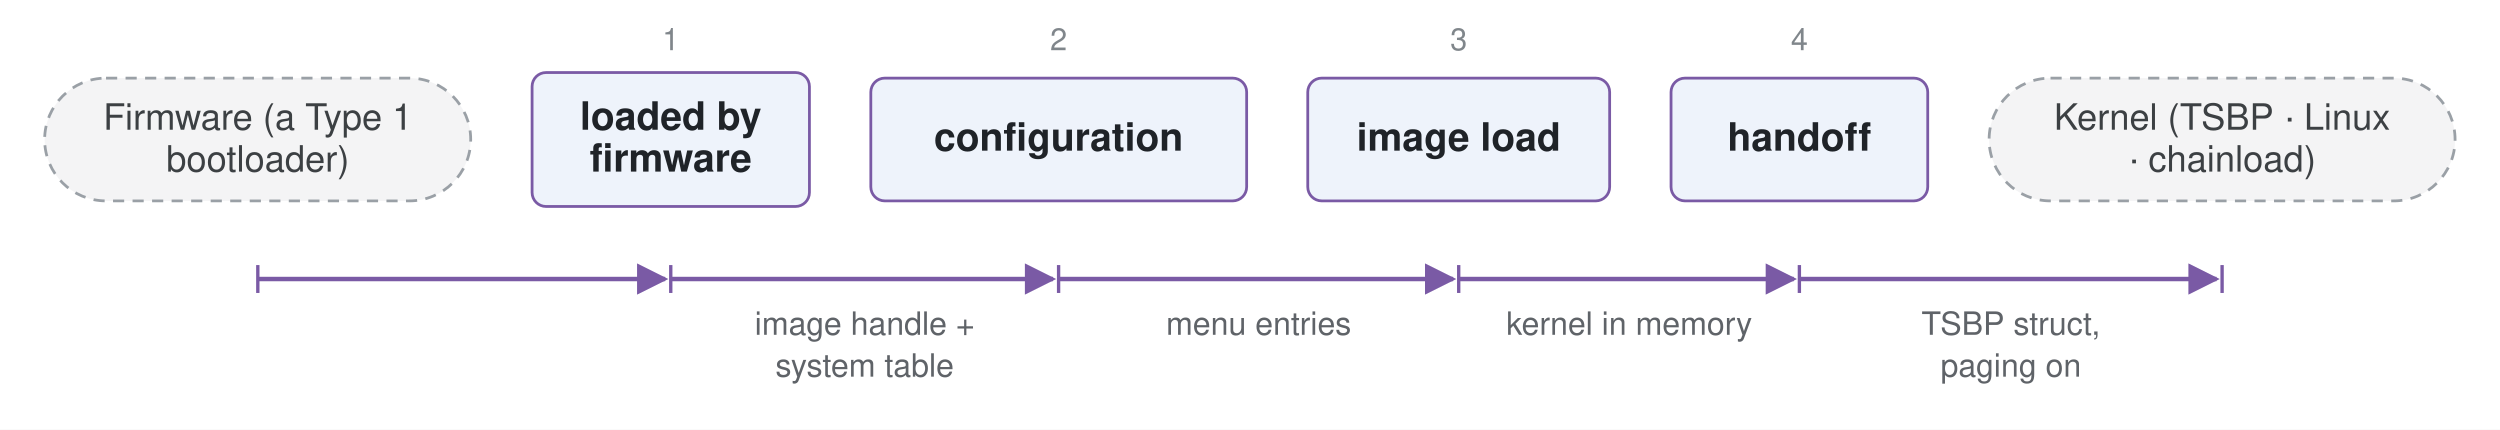
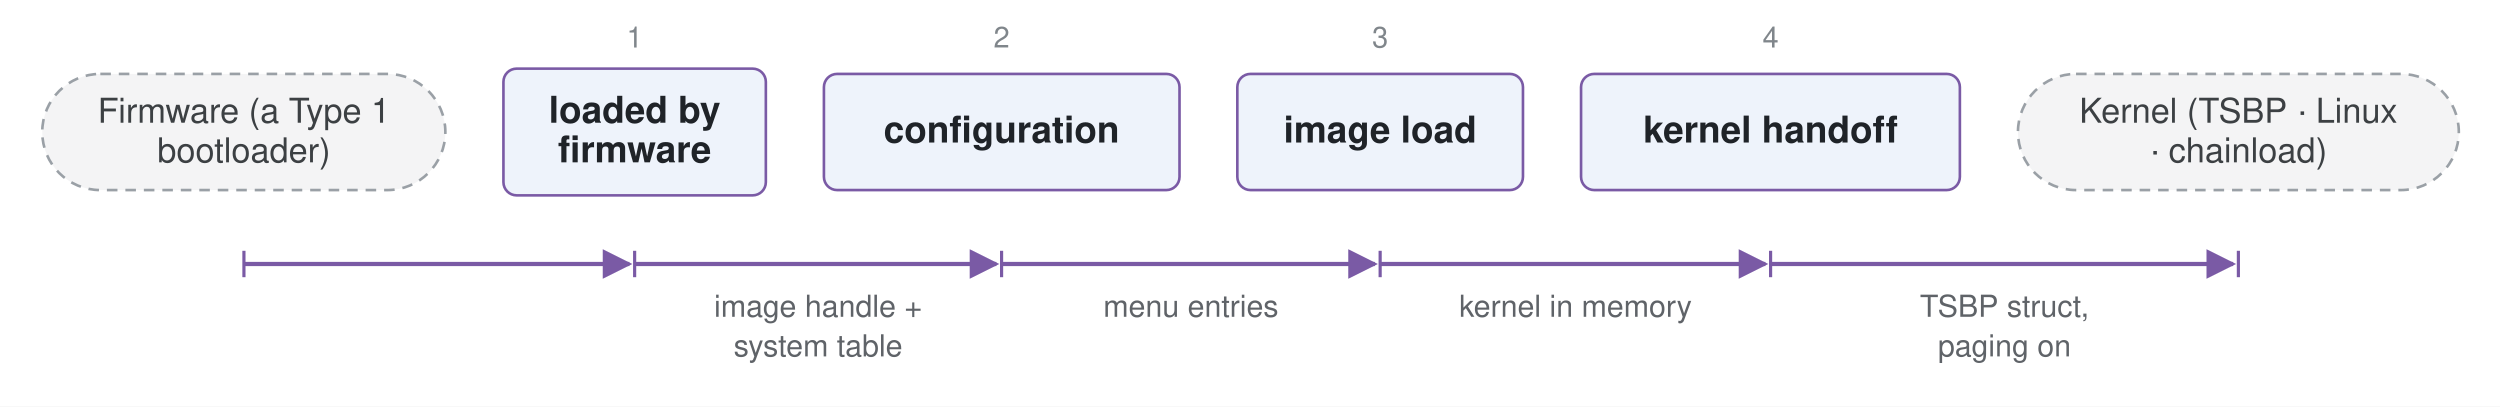
- <svg xmlns="http://www.w3.org/2000/svg" viewBox="0 0 896 154" width="896" height="154" role="img">
+ <svg xmlns="http://www.w3.org/2000/svg" viewBox="0 0 947 154" width="947" height="154" role="img">
  <defs>
    <marker id="a" viewBox="0 0 10 10" refX="9" refY="5" markerWidth="7" markerHeight="7" orient="auto-start-reverse">
      <path d="M0,0 L10,5 L0,10 z" fill="#7a5aa5" />
    </marker>
  </defs>
-   <rect width="896" height="154" fill="#ffffff" />
+   <rect width="947" height="154" fill="#ffffff" />
  <rect x="16.0" y="28.0" width="152.7" height="44.0" rx="22" fill="#f4f4f5" stroke="#9aa0a6" stroke-dasharray="4 3" />
  <text x="92.4" y="46.5" text-anchor="middle" font-family="-apple-system,BlinkMacSystemFont,'Segoe UI',Helvetica,Arial,sans-serif" font-size="13.0" font-weight="normal" fill="#3c4043">Firmware (a Type 1</text>
  <text x="92.4" y="61.5" text-anchor="middle" font-family="-apple-system,BlinkMacSystemFont,'Segoe UI',Helvetica,Arial,sans-serif" font-size="13.0" font-weight="normal" fill="#3c4043">bootloader)</text>
  <rect x="190.7" y="26.0" width="99.4" height="48.0" rx="5" fill="#eef3fb" stroke="#7a5aa5" />
  <text x="240.4" y="46.5" text-anchor="middle" font-family="-apple-system,BlinkMacSystemFont,'Segoe UI',Helvetica,Arial,sans-serif" font-size="14.0" font-weight="600" fill="#1f2328">loaded by</text>
  <text x="240.4" y="61.5" text-anchor="middle" font-family="-apple-system,BlinkMacSystemFont,'Segoe UI',Helvetica,Arial,sans-serif" font-size="14.0" font-weight="600" fill="#1f2328">firmware</text>
  <text x="240.4" y="18" text-anchor="middle" font-family="-apple-system,BlinkMacSystemFont,'Segoe UI',Helvetica,Arial,sans-serif" font-size="11" fill="#80868b">1</text>
  <rect x="312.1" y="28.0" width="134.7" height="44.0" rx="5" fill="#eef3fb" stroke="#7a5aa5" />
  <text x="379.4" y="54.0" text-anchor="middle" font-family="-apple-system,BlinkMacSystemFont,'Segoe UI',Helvetica,Arial,sans-serif" font-size="14.0" font-weight="600" fill="#1f2328">configuration</text>
  <text x="379.4" y="18" text-anchor="middle" font-family="-apple-system,BlinkMacSystemFont,'Segoe UI',Helvetica,Arial,sans-serif" font-size="11" fill="#80868b">2</text>
  <rect x="468.7" y="28.0" width="108.2" height="44.0" rx="5" fill="#eef3fb" stroke="#7a5aa5" />
  <text x="522.8" y="54.0" text-anchor="middle" font-family="-apple-system,BlinkMacSystemFont,'Segoe UI',Helvetica,Arial,sans-serif" font-size="14.0" font-weight="600" fill="#1f2328">image load</text>
  <text x="522.8" y="18" text-anchor="middle" font-family="-apple-system,BlinkMacSystemFont,'Segoe UI',Helvetica,Arial,sans-serif" font-size="11" fill="#80868b">3</text>
-   <rect x="598.9" y="28.0" width="92.0" height="44.0" rx="5" fill="#eef3fb" stroke="#7a5aa5" />
-   <text x="644.9" y="54.0" text-anchor="middle" font-family="-apple-system,BlinkMacSystemFont,'Segoe UI',Helvetica,Arial,sans-serif" font-size="14.0" font-weight="600" fill="#1f2328">handoff</text>
-   <text x="644.9" y="18" text-anchor="middle" font-family="-apple-system,BlinkMacSystemFont,'Segoe UI',Helvetica,Arial,sans-serif" font-size="11" fill="#80868b">4</text>
-   <rect x="712.9" y="28.0" width="167.0" height="44.0" rx="22" fill="#f4f4f5" stroke="#9aa0a6" stroke-dasharray="4 3" />
-   <text x="796.4" y="46.5" text-anchor="middle" font-family="-apple-system,BlinkMacSystemFont,'Segoe UI',Helvetica,Arial,sans-serif" font-size="13.0" font-weight="normal" fill="#3c4043">Kernel (TSBP · Linux</text>
-   <text x="796.4" y="61.5" text-anchor="middle" font-family="-apple-system,BlinkMacSystemFont,'Segoe UI',Helvetica,Arial,sans-serif" font-size="13.0" font-weight="normal" fill="#3c4043">· chainload)</text>
+   <rect x="598.9" y="28.0" width="143.5" height="44.0" rx="5" fill="#eef3fb" stroke="#7a5aa5" />
+   <text x="670.7" y="54.0" text-anchor="middle" font-family="-apple-system,BlinkMacSystemFont,'Segoe UI',Helvetica,Arial,sans-serif" font-size="14.0" font-weight="600" fill="#1f2328">kernel handoff</text>
+   <text x="670.7" y="18" text-anchor="middle" font-family="-apple-system,BlinkMacSystemFont,'Segoe UI',Helvetica,Arial,sans-serif" font-size="11" fill="#80868b">4</text>
+   <rect x="764.4" y="28.0" width="167.0" height="44.0" rx="22" fill="#f4f4f5" stroke="#9aa0a6" stroke-dasharray="4 3" />
+   <text x="847.9" y="46.5" text-anchor="middle" font-family="-apple-system,BlinkMacSystemFont,'Segoe UI',Helvetica,Arial,sans-serif" font-size="13.0" font-weight="normal" fill="#3c4043">Kernel (TSBP · Linux</text>
+   <text x="847.9" y="61.5" text-anchor="middle" font-family="-apple-system,BlinkMacSystemFont,'Segoe UI',Helvetica,Arial,sans-serif" font-size="13.0" font-weight="normal" fill="#3c4043">· chainload)</text>
  <line x1="92.4" y1="100" x2="238.4" y2="100" stroke="#7a5aa5" stroke-width="1.6" marker-end="url(#a)" />
  <line x1="92.4" y1="95" x2="92.4" y2="105" stroke="#7a5aa5" stroke-width="1.2" />
  <line x1="240.4" y1="100" x2="377.4" y2="100" stroke="#7a5aa5" stroke-width="1.6" marker-end="url(#a)" />
  <line x1="240.4" y1="95" x2="240.4" y2="105" stroke="#7a5aa5" stroke-width="1.2" />
  <text x="309.9" y="120.0" text-anchor="middle" font-family="-apple-system,BlinkMacSystemFont,'Segoe UI',Helvetica,Arial,sans-serif" font-size="11.5" font-weight="normal" fill="#5f6368">image handle +</text>
  <text x="309.9" y="135.0" text-anchor="middle" font-family="-apple-system,BlinkMacSystemFont,'Segoe UI',Helvetica,Arial,sans-serif" font-size="11.5" font-weight="normal" fill="#5f6368">system table</text>
  <line x1="379.4" y1="100" x2="520.8" y2="100" stroke="#7a5aa5" stroke-width="1.6" marker-end="url(#a)" />
  <line x1="379.4" y1="95" x2="379.4" y2="105" stroke="#7a5aa5" stroke-width="1.2" />
  <text x="451.1" y="120.0" text-anchor="middle" font-family="-apple-system,BlinkMacSystemFont,'Segoe UI',Helvetica,Arial,sans-serif" font-size="11.5" font-weight="normal" fill="#5f6368">menu entries</text>
-   <line x1="522.8" y1="100" x2="642.9" y2="100" stroke="#7a5aa5" stroke-width="1.6" marker-end="url(#a)" />
+   <line x1="522.8" y1="100" x2="668.7" y2="100" stroke="#7a5aa5" stroke-width="1.6" marker-end="url(#a)" />
  <line x1="522.8" y1="95" x2="522.8" y2="105" stroke="#7a5aa5" stroke-width="1.2" />
-   <text x="583.9" y="120.0" text-anchor="middle" font-family="-apple-system,BlinkMacSystemFont,'Segoe UI',Helvetica,Arial,sans-serif" font-size="11.5" font-weight="normal" fill="#5f6368">kernel in memory</text>
-   <line x1="644.9" y1="100" x2="794.4" y2="100" stroke="#7a5aa5" stroke-width="1.6" marker-end="url(#a)" />
-   <line x1="644.9" y1="95" x2="644.9" y2="105" stroke="#7a5aa5" stroke-width="1.2" />
-   <text x="720.7" y="120.0" text-anchor="middle" font-family="-apple-system,BlinkMacSystemFont,'Segoe UI',Helvetica,Arial,sans-serif" font-size="11.5" font-weight="normal" fill="#5f6368">TSBP struct,</text>
-   <text x="720.7" y="135.0" text-anchor="middle" font-family="-apple-system,BlinkMacSystemFont,'Segoe UI',Helvetica,Arial,sans-serif" font-size="11.5" font-weight="normal" fill="#5f6368">paging on</text>
-   <line x1="796.4" y1="95" x2="796.4" y2="105" stroke="#7a5aa5" stroke-width="1.2" />
+   <text x="596.8" y="120.0" text-anchor="middle" font-family="-apple-system,BlinkMacSystemFont,'Segoe UI',Helvetica,Arial,sans-serif" font-size="11.5" font-weight="normal" fill="#5f6368">kernel in memory</text>
+   <line x1="670.7" y1="100" x2="845.9" y2="100" stroke="#7a5aa5" stroke-width="1.6" marker-end="url(#a)" />
+   <line x1="670.7" y1="95" x2="670.7" y2="105" stroke="#7a5aa5" stroke-width="1.2" />
+   <text x="759.3" y="120.0" text-anchor="middle" font-family="-apple-system,BlinkMacSystemFont,'Segoe UI',Helvetica,Arial,sans-serif" font-size="11.5" font-weight="normal" fill="#5f6368">TSBP struct,</text>
+   <text x="759.3" y="135.0" text-anchor="middle" font-family="-apple-system,BlinkMacSystemFont,'Segoe UI',Helvetica,Arial,sans-serif" font-size="11.5" font-weight="normal" fill="#5f6368">paging on</text>
+   <line x1="847.9" y1="95" x2="847.9" y2="105" stroke="#7a5aa5" stroke-width="1.2" />
</svg>
